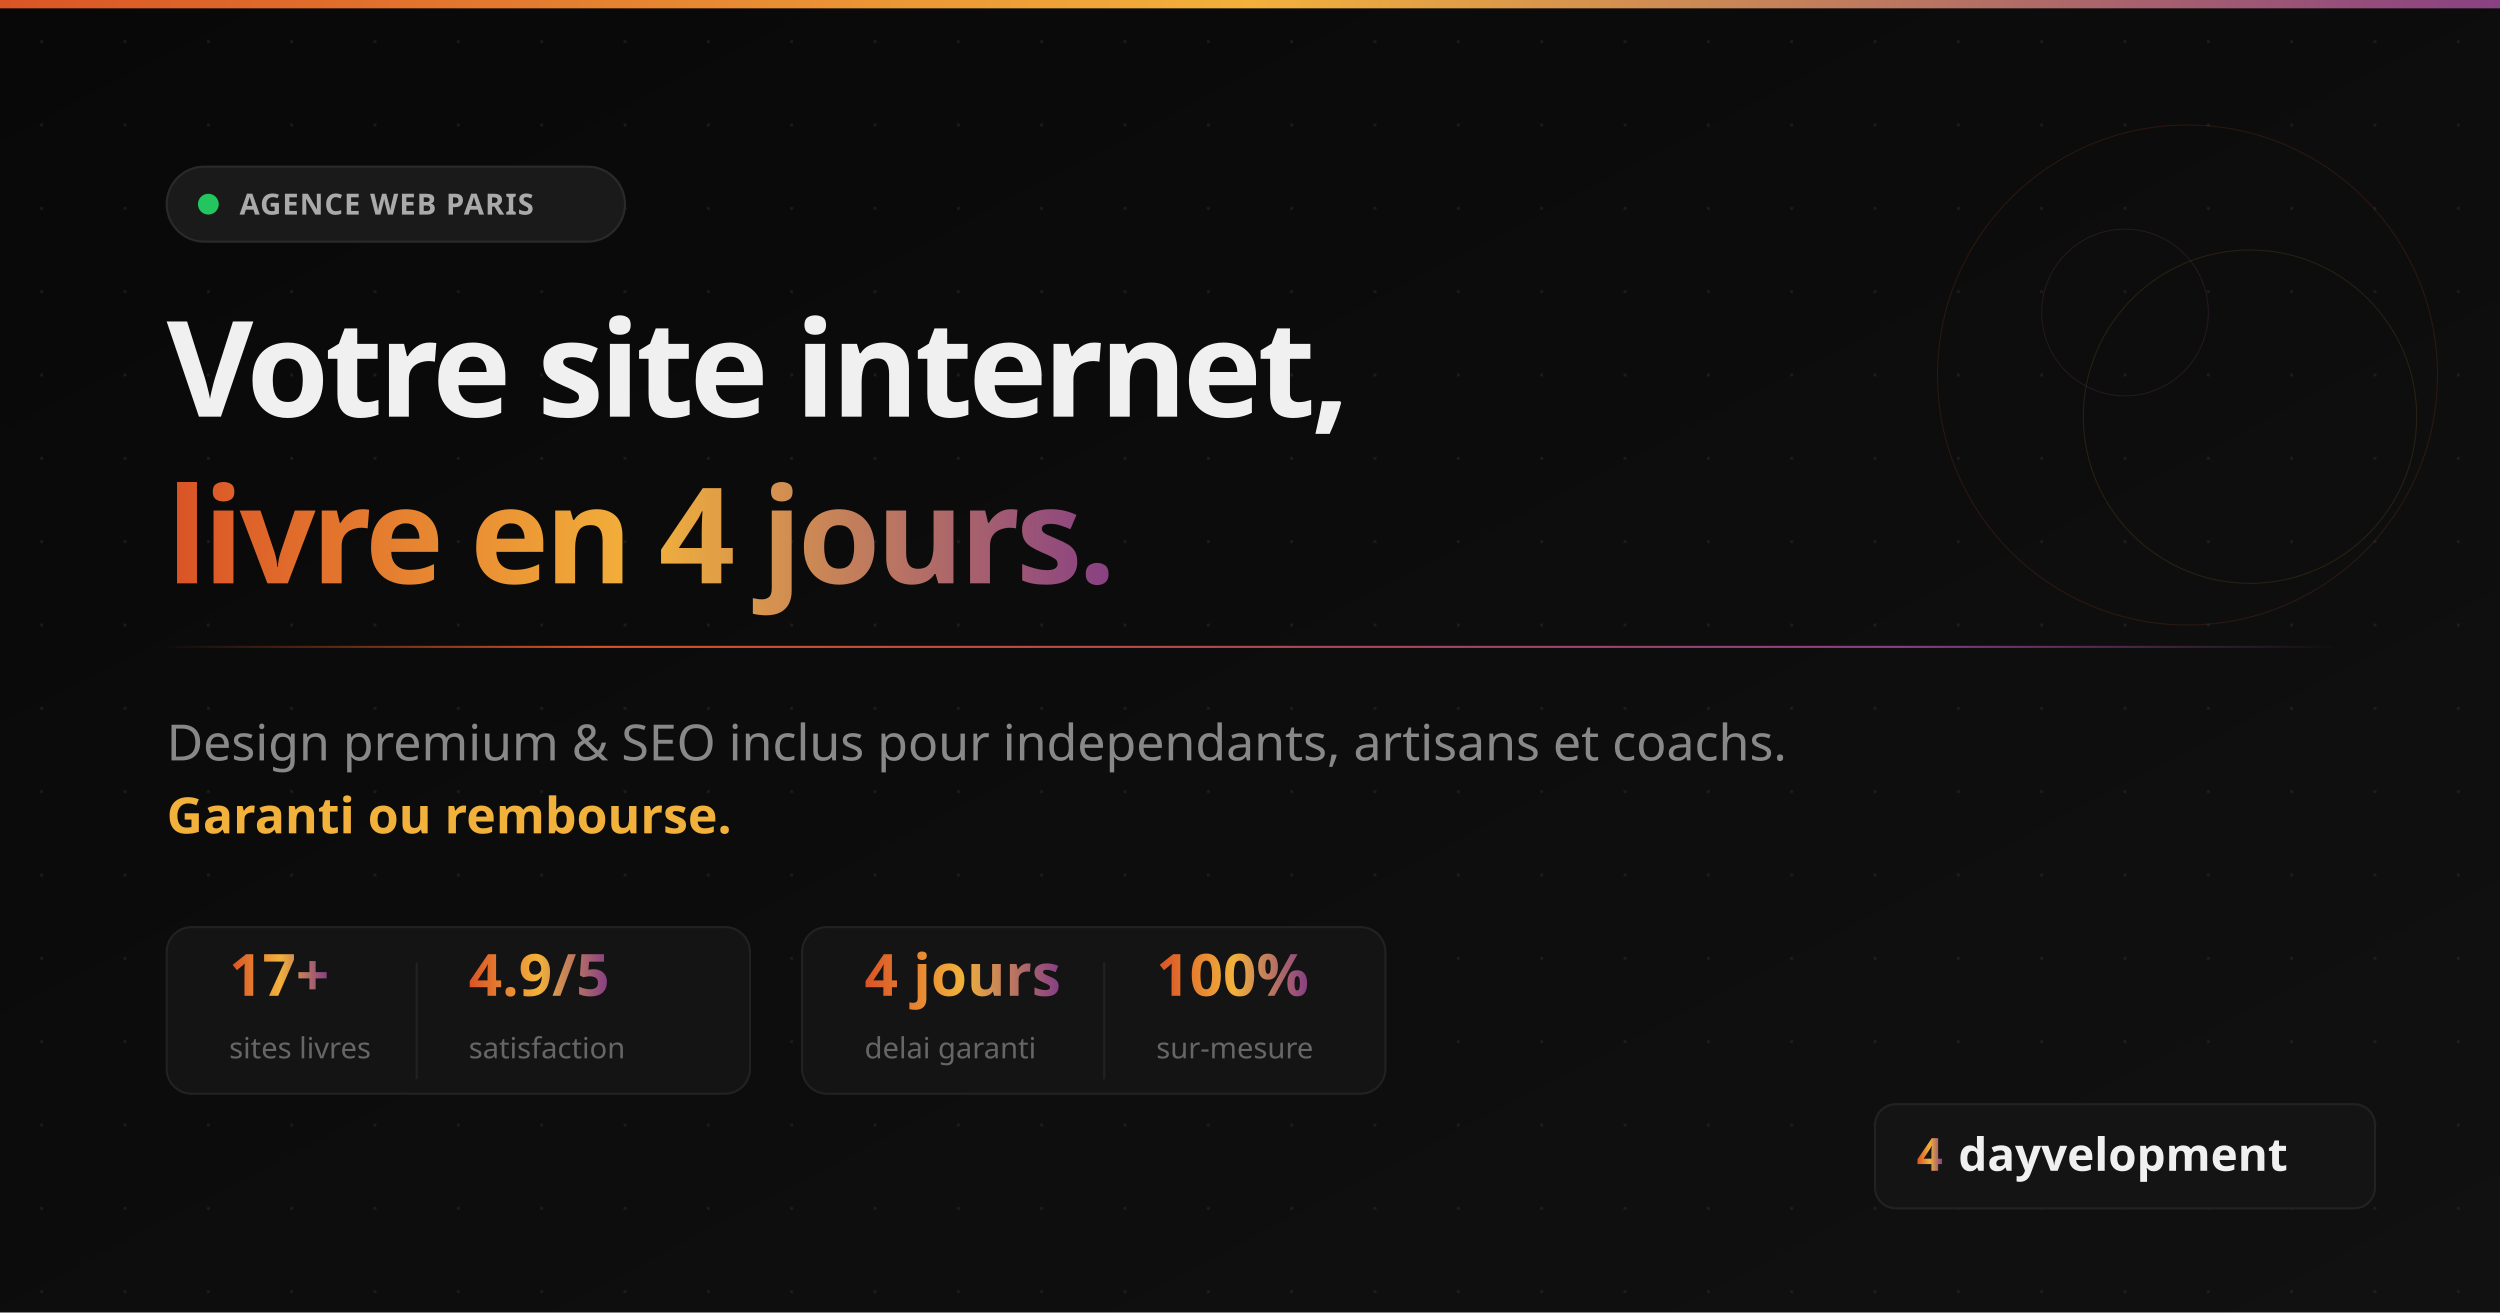
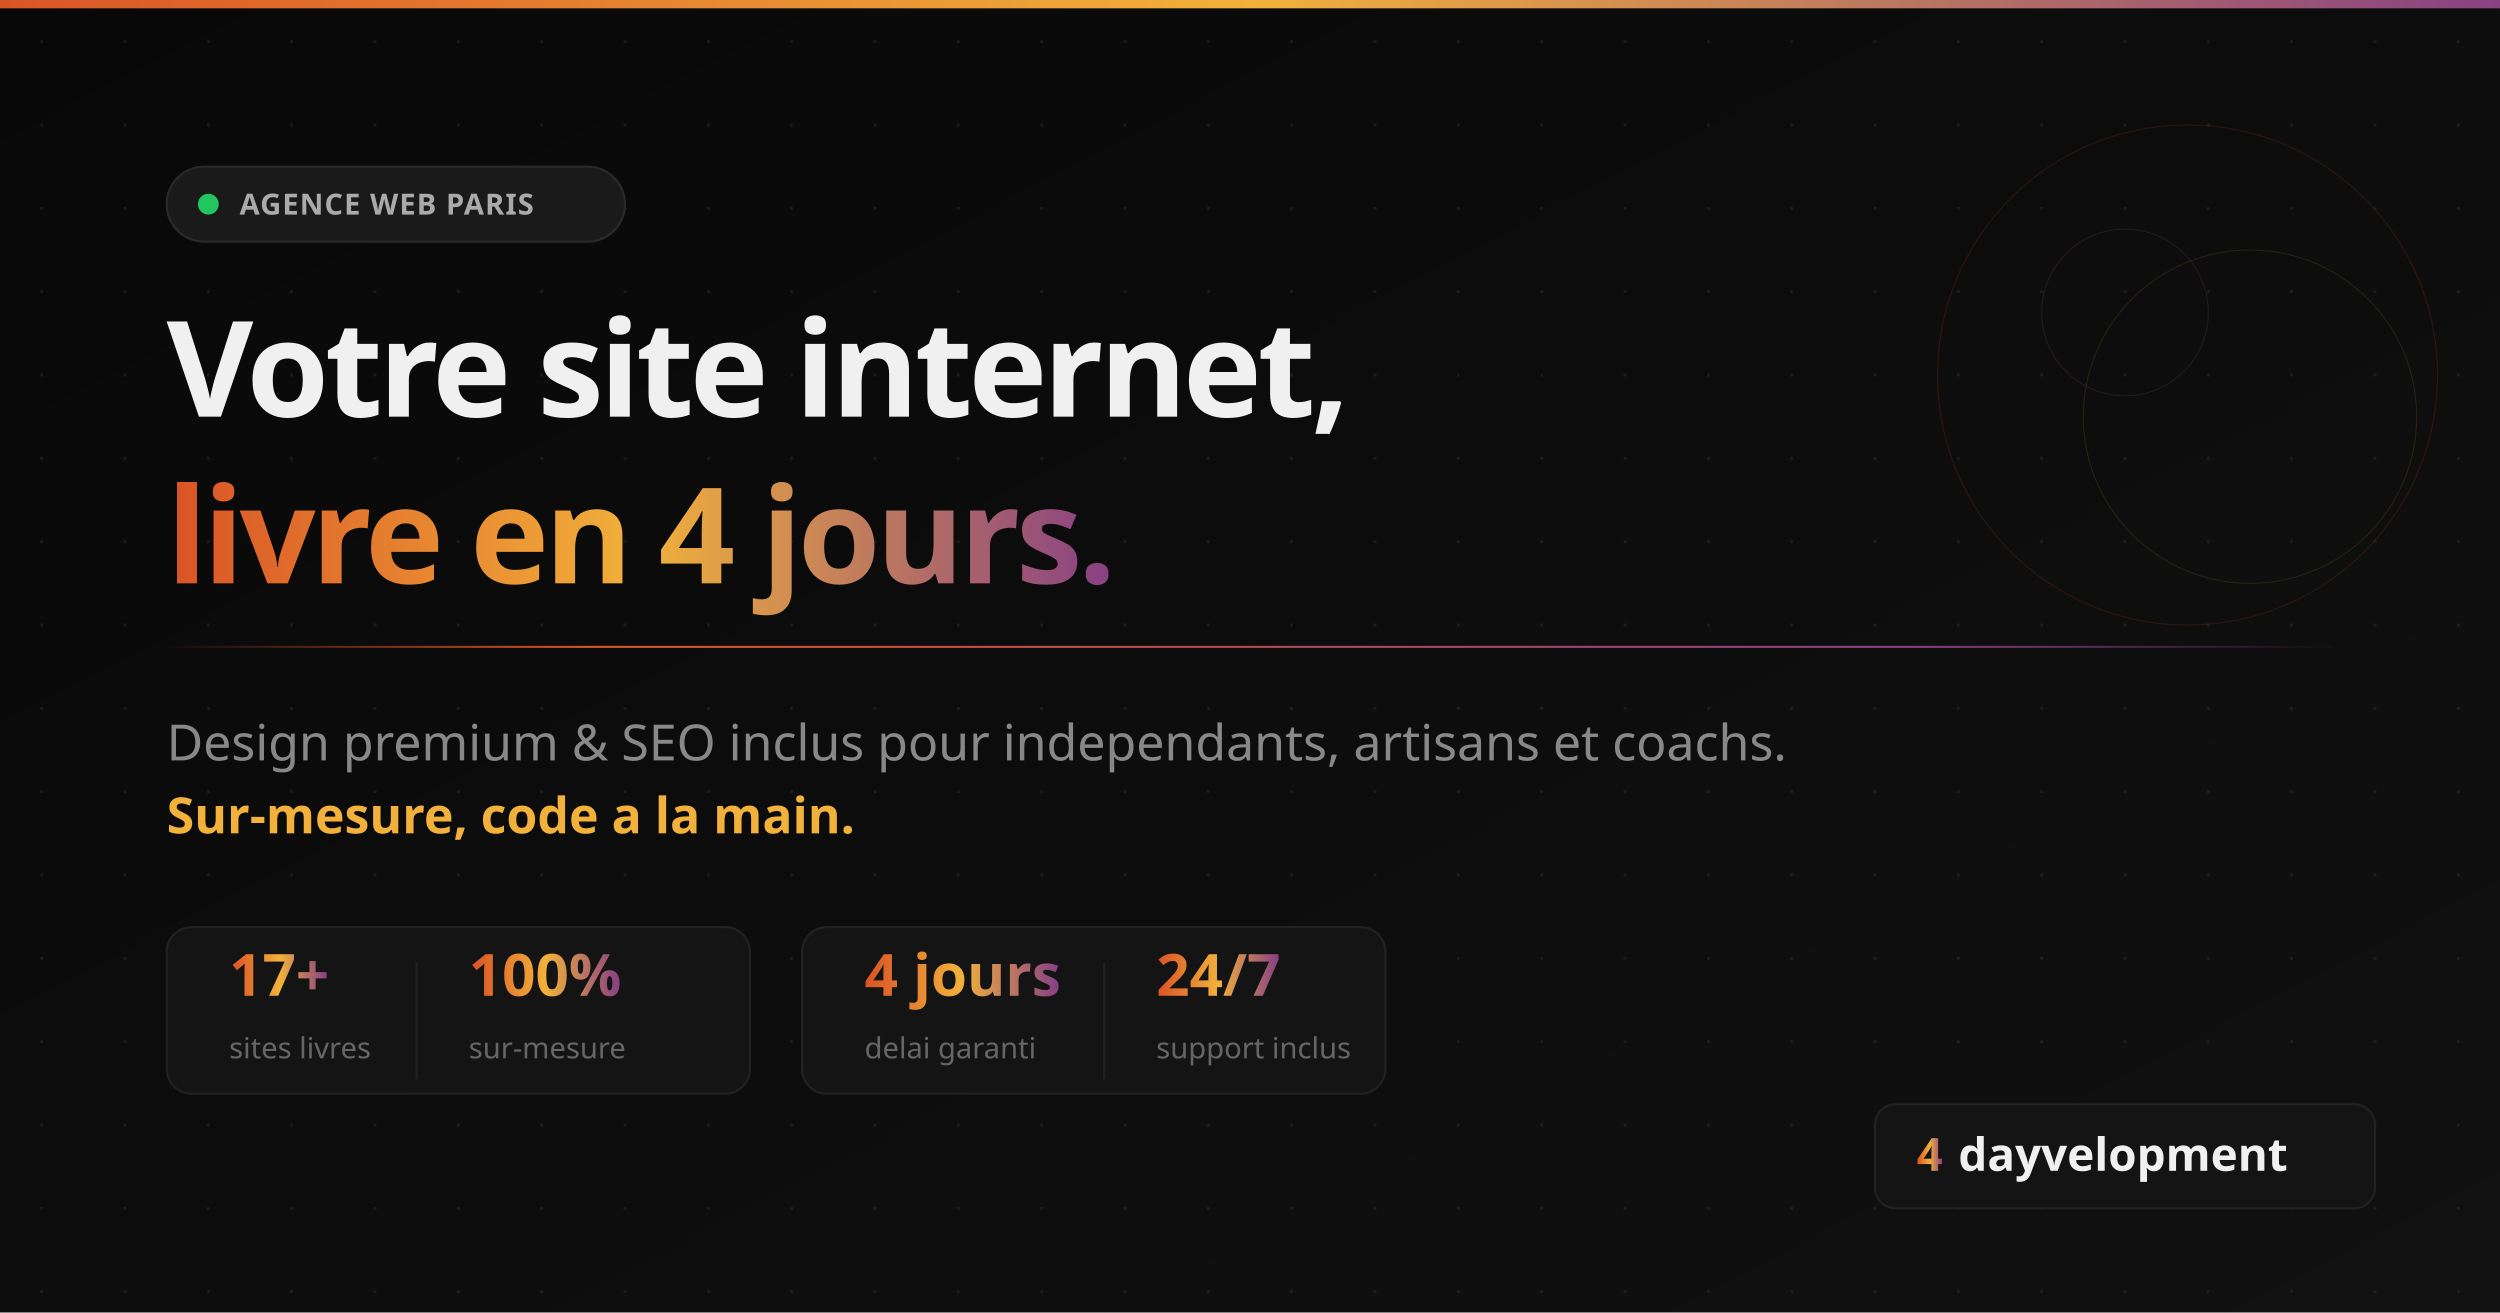
<svg xmlns="http://www.w3.org/2000/svg" width="1200" height="630" viewBox="0 0 1200 630">
  <defs>
    <linearGradient id="bg" x1="0%" y1="0%" x2="100%" y2="100%">
      <stop offset="0%" stop-color="#080808" />
      <stop offset="100%" stop-color="#111111" />
    </linearGradient>
    <linearGradient id="brand" x1="0%" y1="0%" x2="100%" y2="0%">
      <stop offset="0%" stop-color="#DA5426" />
      <stop offset="50%" stop-color="#f2b13b" />
      <stop offset="100%" stop-color="#884083" />
    </linearGradient>
    <linearGradient id="line" x1="0%" y1="0%" x2="100%" y2="0%">
      <stop offset="0%" stop-color="#DA5426" stop-opacity="0" />
      <stop offset="20%" stop-color="#DA5426" />
      <stop offset="80%" stop-color="#884083" />
      <stop offset="100%" stop-color="#884083" stop-opacity="0" />
    </linearGradient>
  </defs>
  <rect width="1200" height="630" fill="url(#bg)" />
  <pattern id="dots" x="0" y="0" width="40" height="40" patternUnits="userSpaceOnUse">
    <circle cx="20" cy="20" r="0.8" fill="#333" opacity="0.4" />
  </pattern>
  <rect width="1200" height="630" fill="url(#dots)" />
  <rect x="0" y="0" width="1200" height="4" fill="url(#brand)" />
  <rect x="80" y="80" width="220" height="36" rx="18" fill="#1a1a1a" stroke="#2a2a2a" stroke-width="1" />
  <circle cx="100" cy="98" r="5" fill="#22c55e" />
  <text x="115" y="103" font-family="system-ui, sans-serif" font-size="14" font-weight="600" fill="#aaa" letter-spacing="0.5">AGENCE WEB PARIS</text>
  <text x="80" y="200" font-family="system-ui, sans-serif" font-size="64" font-weight="800" fill="#f0f0f0" letter-spacing="-2">Votre site internet,</text>
  <text x="80" y="280" font-family="system-ui, sans-serif" font-size="64" font-weight="800" fill="url(#brand)" letter-spacing="-2">livre en 4 jours.</text>
  <rect x="80" y="310" width="1040" height="1" fill="url(#line)" />
  <text x="80" y="365" font-family="system-ui, sans-serif" font-size="24" font-weight="400" fill="#888">Design premium &amp; SEO inclus pour independants, artisans et coachs.</text>
-   <text x="80" y="400" font-family="system-ui, sans-serif" font-size="24" font-weight="600" fill="#f2b13b">Garanti ou rembourse.</text>
+   <text x="80" y="400" font-family="system-ui, sans-serif" font-size="24" font-weight="600" fill="#f2b13b">Sur-mesure, code a la main.</text>
  <rect x="80" y="445" width="280" height="80" rx="12" fill="#141414" stroke="#222" stroke-width="1" />
  <text x="110" y="478" font-family="system-ui, sans-serif" font-size="28" font-weight="800" fill="url(#brand)">17+</text>
  <text x="110" y="508" font-family="system-ui, sans-serif" font-size="14" fill="#666">sites livres</text>
  <line x1="200" y1="462" x2="200" y2="518" stroke="#222" stroke-width="1" />
-   <text x="225" y="478" font-family="system-ui, sans-serif" font-size="28" font-weight="800" fill="url(#brand)">4.9/5</text>
-   <text x="225" y="508" font-family="system-ui, sans-serif" font-size="14" fill="#666">satisfaction</text>
+   <text x="225" y="478" font-family="system-ui, sans-serif" font-size="28" font-weight="800" fill="url(#brand)">100%</text>
+   <text x="225" y="508" font-family="system-ui, sans-serif" font-size="14" fill="#666">sur-mesure</text>
  <rect x="385" y="445" width="280" height="80" rx="12" fill="#141414" stroke="#222" stroke-width="1" />
  <text x="415" y="478" font-family="system-ui, sans-serif" font-size="28" font-weight="800" fill="url(#brand)">4 jours</text>
  <text x="415" y="508" font-family="system-ui, sans-serif" font-size="14" fill="#666">delai garanti</text>
  <line x1="530" y1="462" x2="530" y2="518" stroke="#222" stroke-width="1" />
-   <text x="555" y="478" font-family="system-ui, sans-serif" font-size="28" font-weight="800" fill="url(#brand)">100%</text>
-   <text x="555" y="508" font-family="system-ui, sans-serif" font-size="14" fill="#666">sur-mesure</text>
+   <text x="555" y="478" font-family="system-ui, sans-serif" font-size="28" font-weight="800" fill="url(#brand)">24/7</text>
+   <text x="555" y="508" font-family="system-ui, sans-serif" font-size="14" fill="#666">support inclus</text>
  <rect x="900" y="530" width="240" height="50" rx="10" fill="#141414" stroke="#222" stroke-width="1" />
  <text x="920" y="562" font-family="system-ui, sans-serif" font-size="22" font-weight="800" fill="url(#brand)">4</text>
  <text x="940" y="562" font-family="system-ui, sans-serif" font-size="22" font-weight="800" fill="#f0f0f0">dayvelopment</text>
  <circle cx="1050" cy="180" r="120" fill="none" stroke="#DA5426" stroke-width="0.5" opacity="0.15" />
  <circle cx="1080" cy="200" r="80" fill="none" stroke="#f2b13b" stroke-width="0.5" opacity="0.12" />
  <circle cx="1020" cy="150" r="40" fill="none" stroke="#884083" stroke-width="0.5" opacity="0.2" />
</svg>
